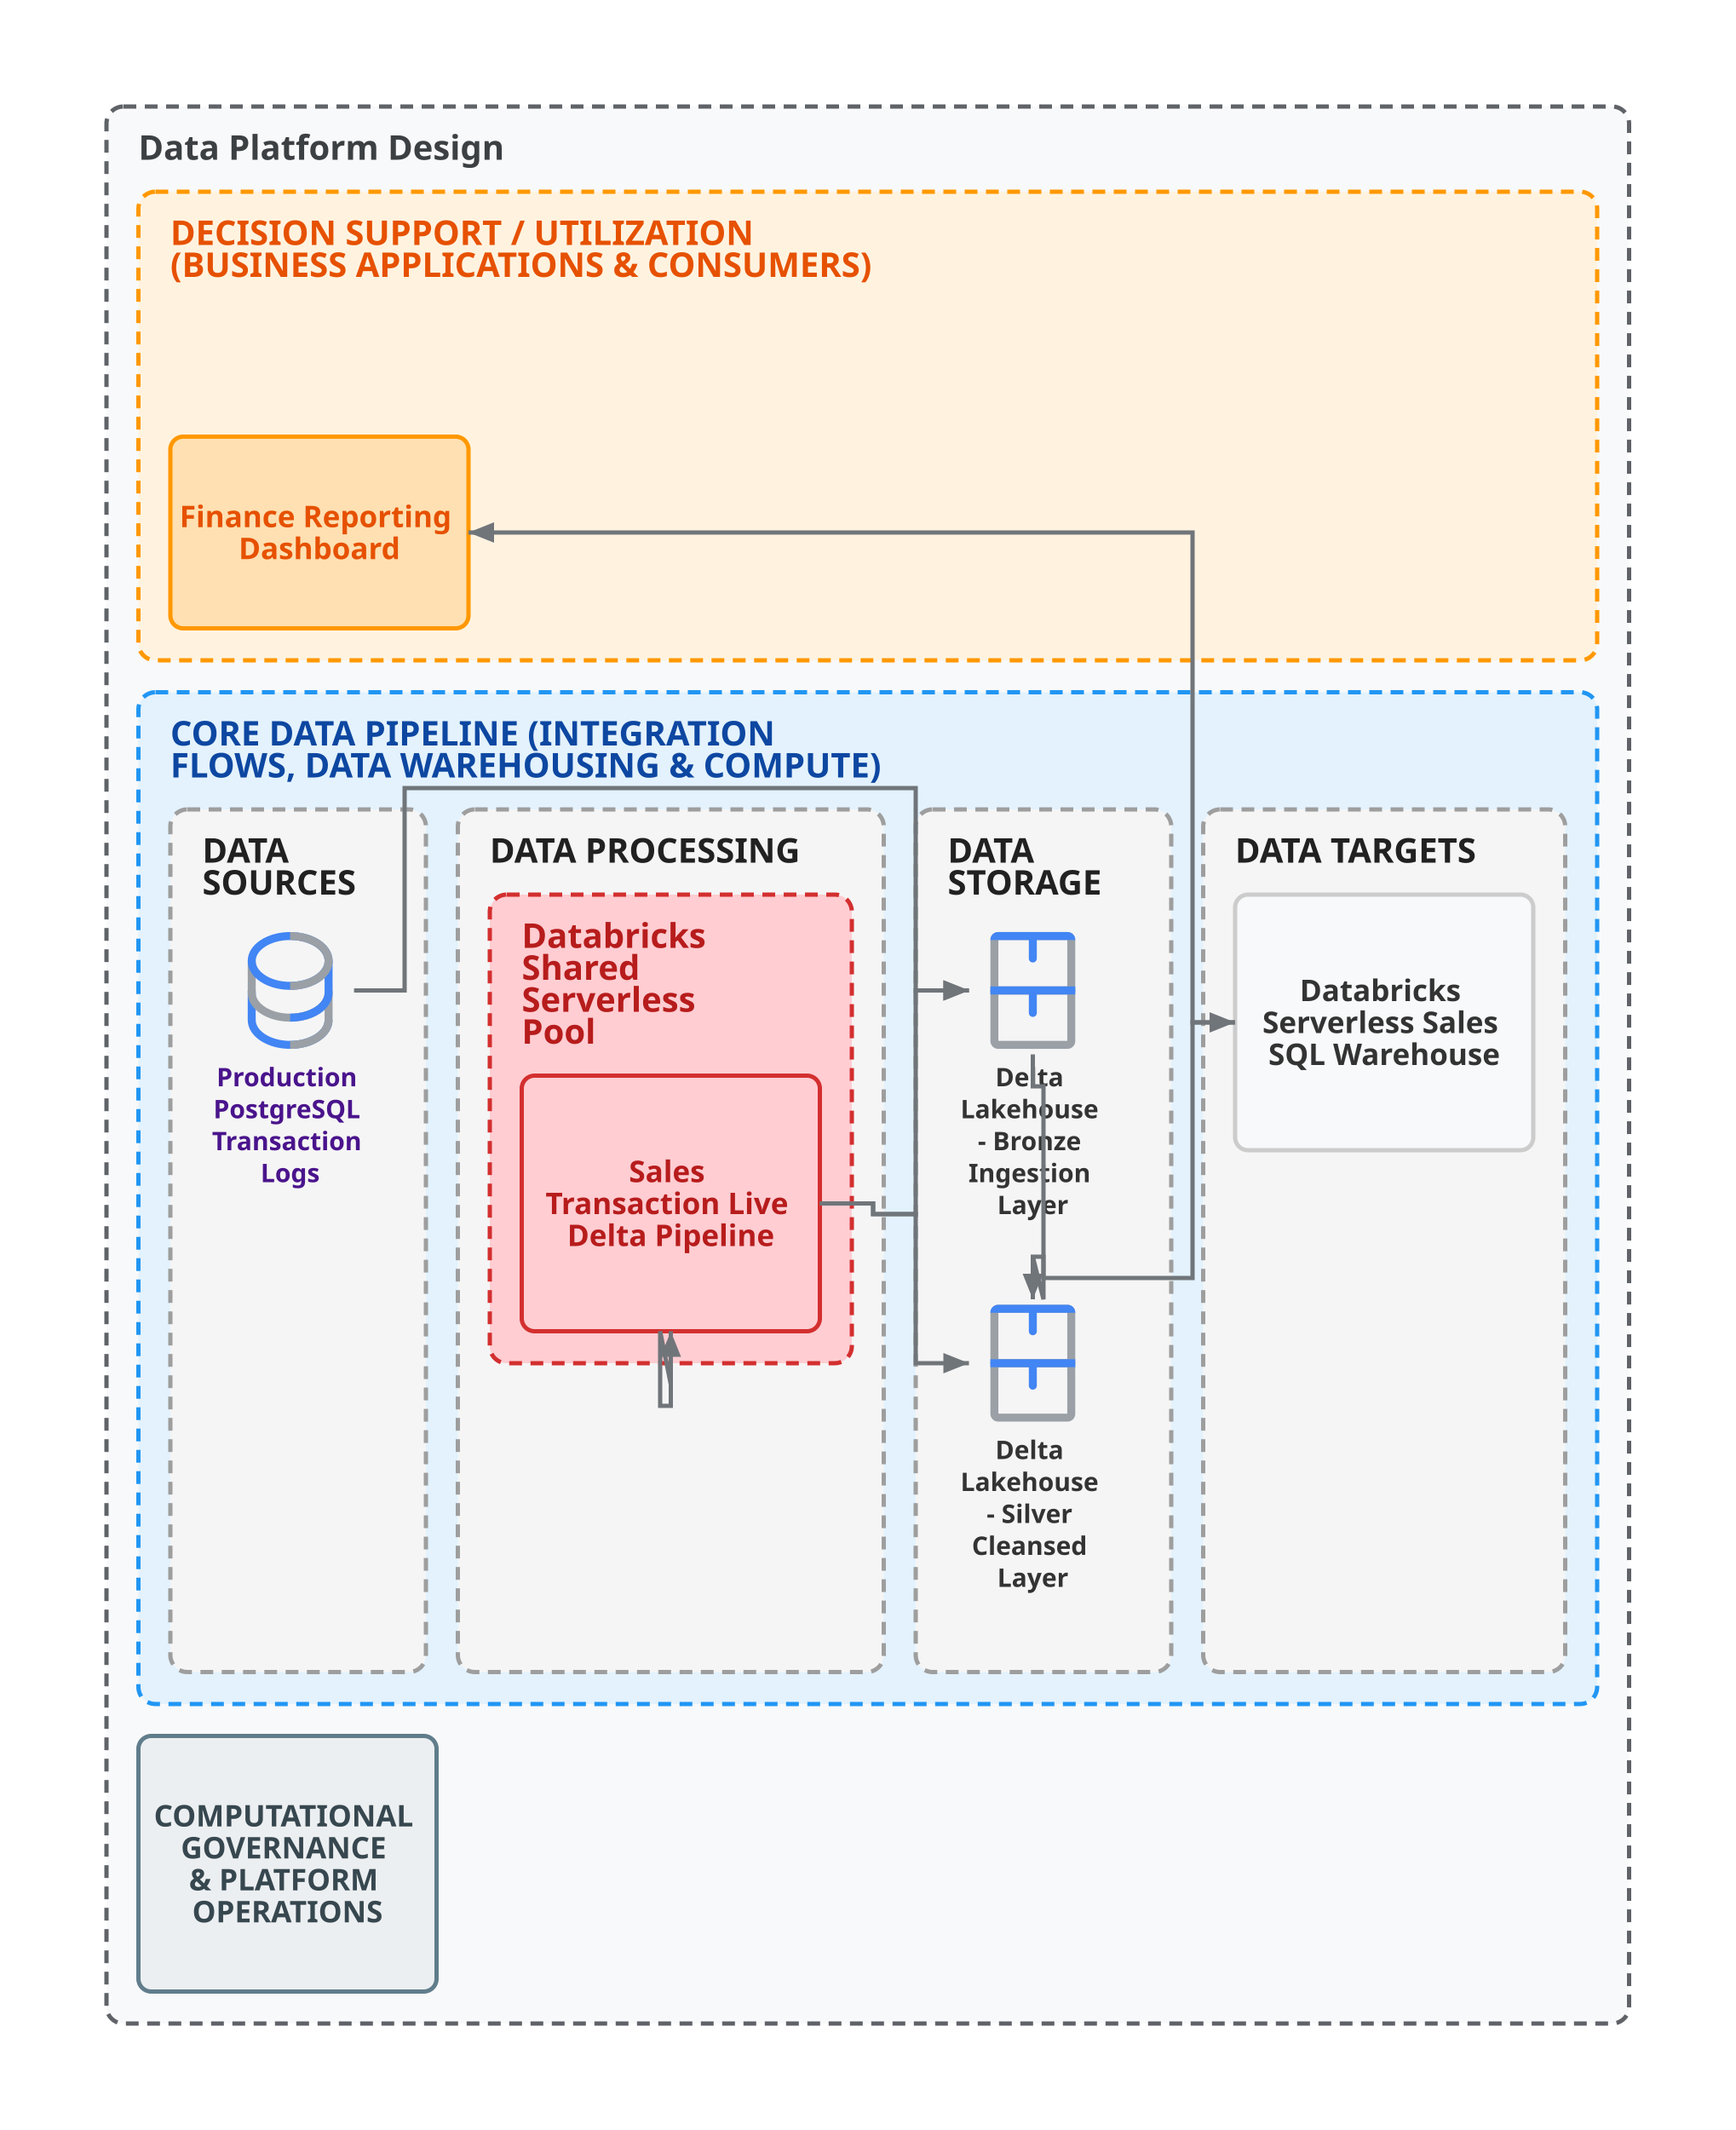
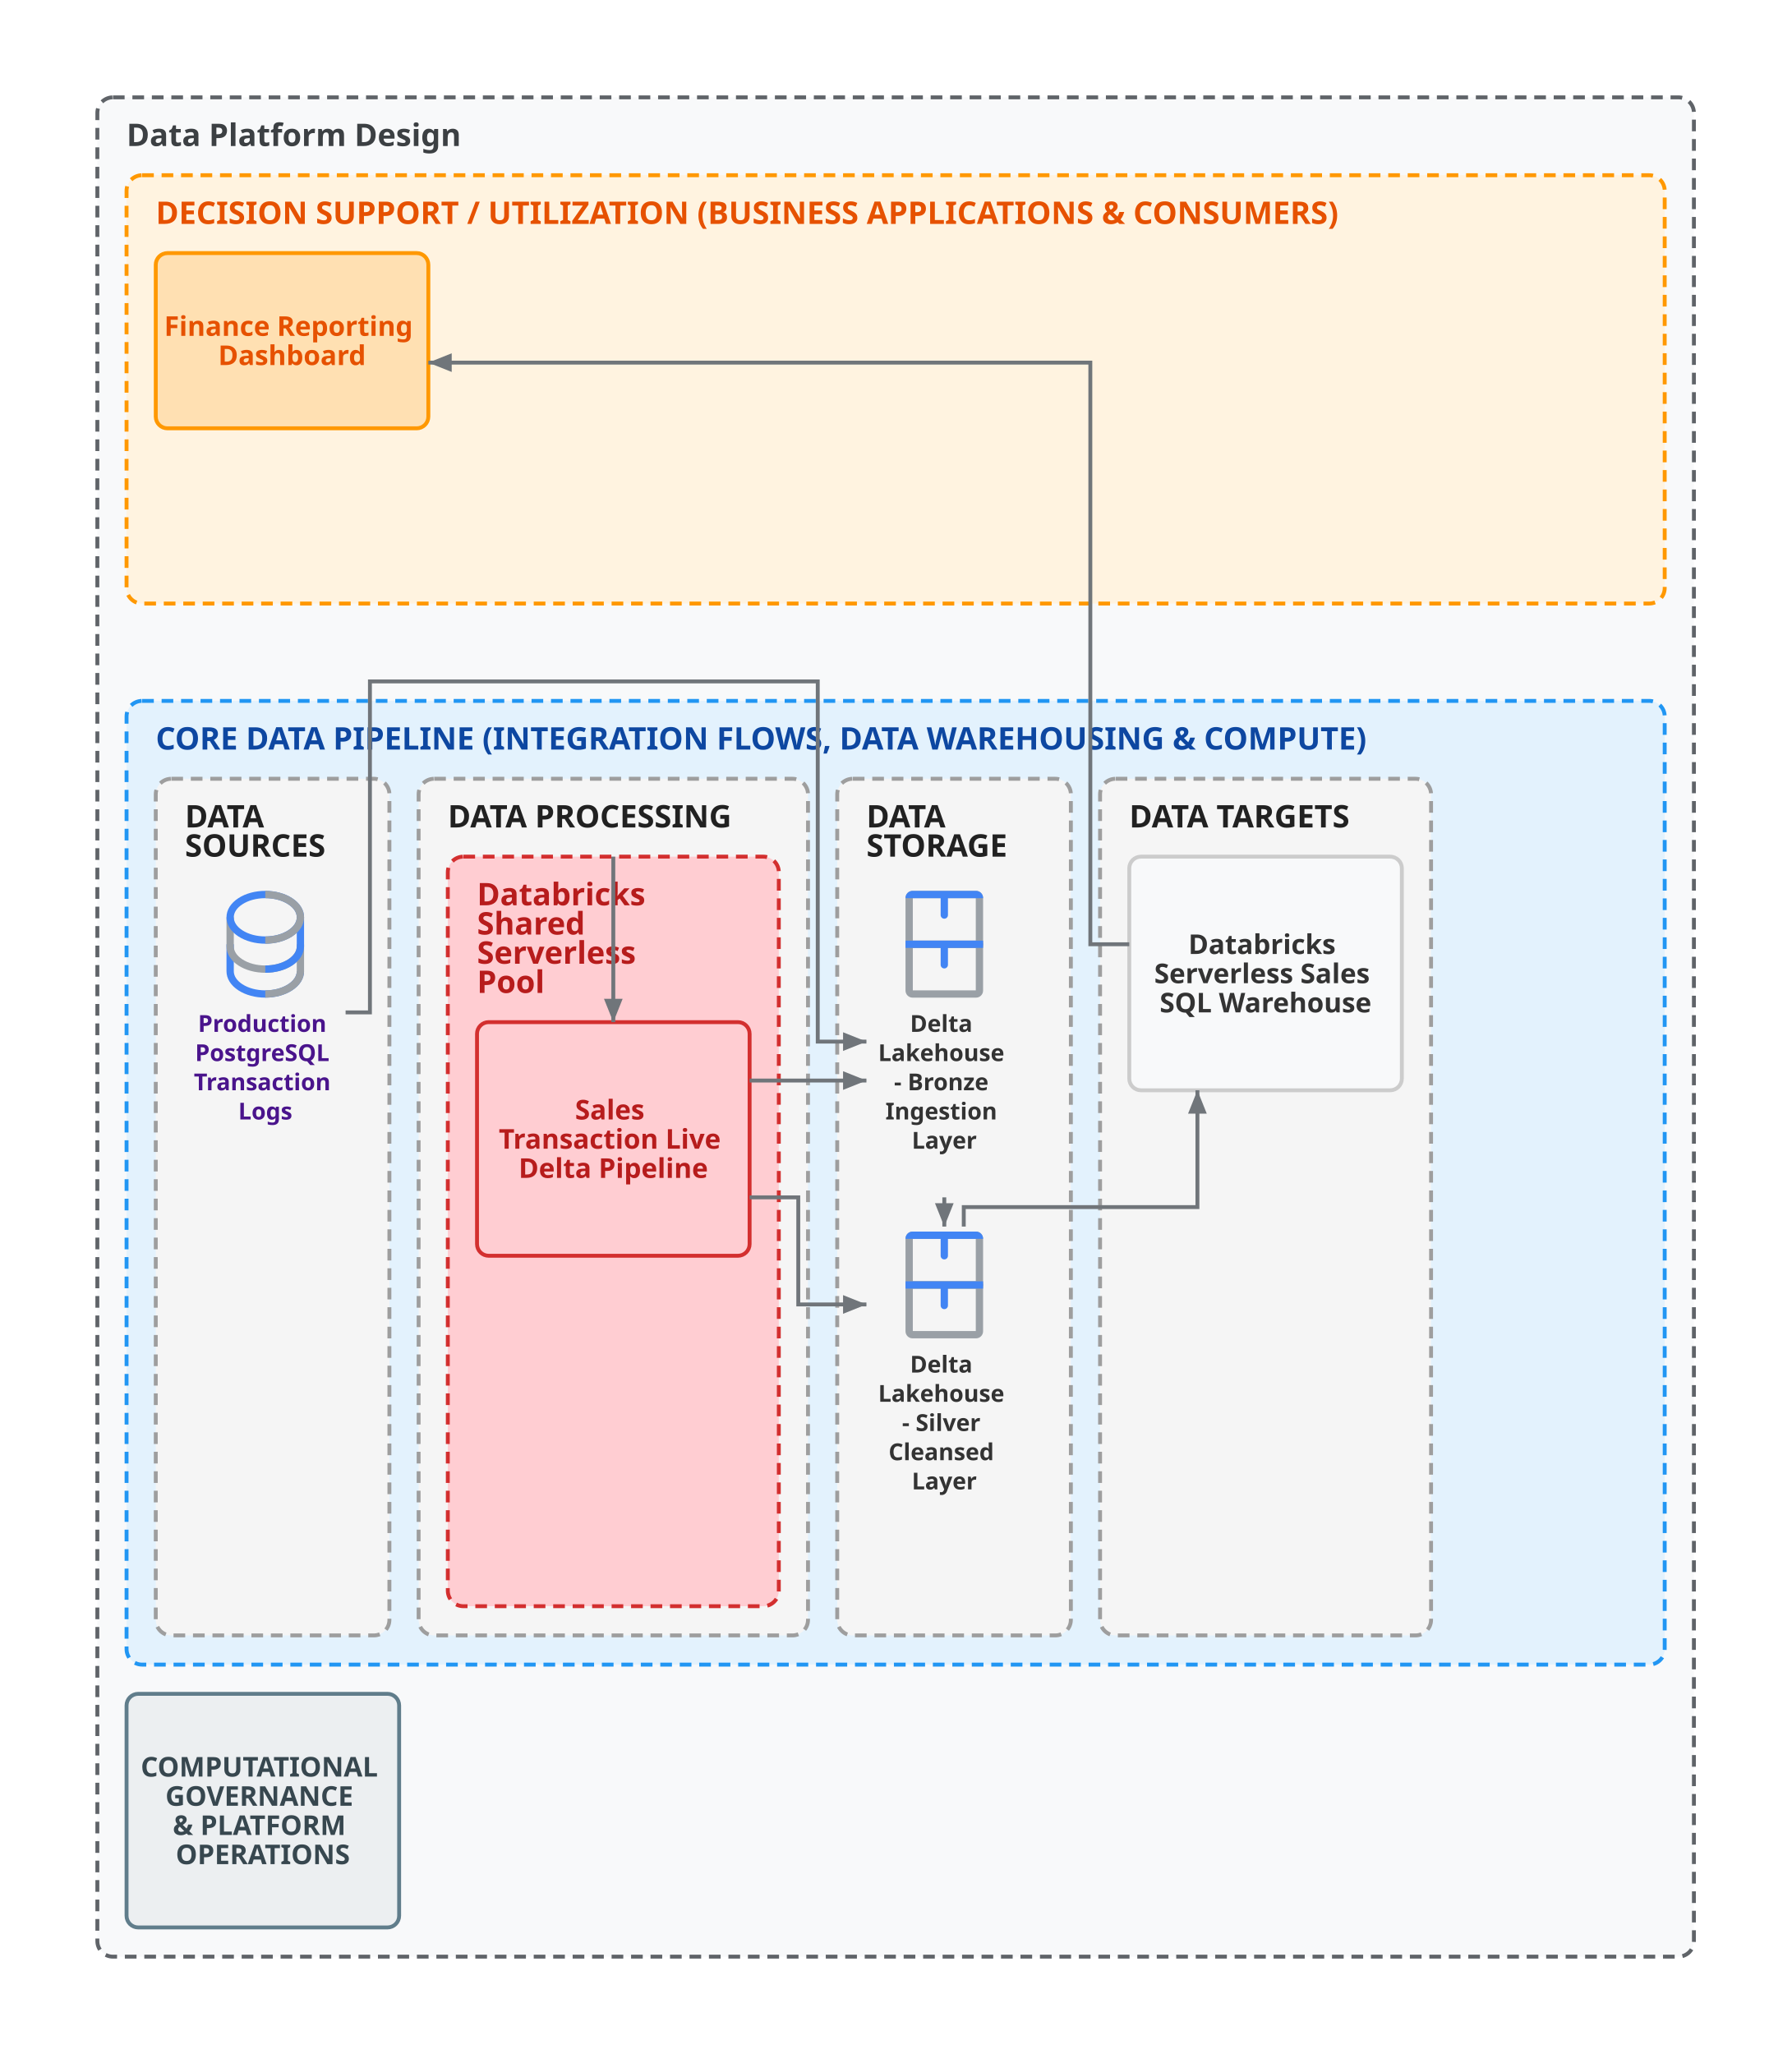
- <svg xmlns="http://www.w3.org/2000/svg" width="815" height="1000">
+ <svg xmlns="http://www.w3.org/2000/svg" width="920" height="1055">
  <defs>
    <marker id="arrow" viewBox="0 0 10 10" refX="10" refY="5" markerWidth="6" markerHeight="6" orient="auto-start-reverse">
      <path d="M 0 1 L 10 5 L 0 9 z" fill="#70757A" />
    </marker>
  </defs>
-   <rect x="50" y="50" width="715" height="900" fill="#F8F9FA" stroke="#5F6368" stroke-width="2" stroke-dasharray="6,4" rx="8" />
+   <rect x="50" y="50" width="820" height="955" fill="#F8F9FA" stroke="#5F6368" stroke-width="2" stroke-dasharray="6,4" rx="8" />
  <text x="65" y="75" font-family="sans-serif" font-size="16" fill="#3C4043" font-weight="bold" text-anchor="start">
    <tspan x="65" dy="0">Data Platform Design</tspan>
  </text>
-   <rect x="65" y="90" width="685" height="220" fill="#fff3e0" stroke="#ff9800" stroke-width="2" stroke-dasharray="6,4" rx="8" />
+   <rect x="65" y="90" width="790" height="220" fill="#fff3e0" stroke="#ff9800" stroke-width="2" stroke-dasharray="6,4" rx="8" />
  <text x="80" y="115" font-family="sans-serif" font-size="16" fill="#e65100" font-weight="bold" text-anchor="start">
-     <tspan x="80" dy="0">DECISION SUPPORT / UTILIZATION</tspan>
-     <tspan x="80" dy="15.0">(BUSINESS APPLICATIONS &amp; CONSUMERS)</tspan>
+     <tspan x="80" dy="0">DECISION SUPPORT / UTILIZATION (BUSINESS APPLICATIONS &amp; CONSUMERS)</tspan>
  </text>
-   <rect x="80" y="205" width="140" height="90" fill="#ffe0b2" stroke="#ff9800" stroke-width="2" rx="6" />
-   <text x="150.0" y="247.5" font-family="sans-serif" font-size="14" fill="#e65100" font-weight="bold" text-anchor="middle">
+   <rect x="80" y="130" width="140" height="90" fill="#ffe0b2" stroke="#ff9800" stroke-width="2" rx="6" />
+   <text x="150.0" y="172.5" font-family="sans-serif" font-size="14" fill="#e65100" font-weight="bold" text-anchor="middle">
    <tspan x="150.0" dy="0">Finance Reporting</tspan>
    <tspan x="150.0" dy="15.0">Dashboard</tspan>
  </text>
-   <rect x="65" y="325" width="685" height="475" fill="#e3f2fd" stroke="#2196f3" stroke-width="2" stroke-dasharray="6,4" rx="8" />
-   <text x="80" y="350" font-family="sans-serif" font-size="16" fill="#0d47a1" font-weight="bold" text-anchor="start">
-     <tspan x="80" dy="0">CORE DATA PIPELINE (INTEGRATION</tspan>
-     <tspan x="80" dy="15.0">FLOWS, DATA WAREHOUSING &amp; COMPUTE)</tspan>
+   <rect x="65" y="360" width="790" height="495" fill="#e3f2fd" stroke="#2196f3" stroke-width="2" stroke-dasharray="6,4" rx="8" />
+   <text x="80" y="385" font-family="sans-serif" font-size="16" fill="#0d47a1" font-weight="bold" text-anchor="start">
+     <tspan x="80" dy="0">CORE DATA PIPELINE (INTEGRATION FLOWS, DATA WAREHOUSING &amp; COMPUTE)</tspan>
  </text>
-   <rect x="80" y="380" width="120" height="405" fill="#f5f5f5" stroke="#9e9e9e" stroke-width="2" stroke-dasharray="6,4" rx="8" />
-   <text x="95" y="405" font-family="sans-serif" font-size="16" fill="#212121" font-weight="bold" text-anchor="start">
+   <rect x="80" y="400" width="120" height="440" fill="#f5f5f5" stroke="#9e9e9e" stroke-width="2" stroke-dasharray="6,4" rx="8" />
+   <text x="95" y="425" font-family="sans-serif" font-size="16" fill="#212121" font-weight="bold" text-anchor="start">
    <tspan x="95" dy="0">DATA</tspan>
    <tspan x="95" dy="15.0">SOURCES</tspan>
  </text>
-   <svg x="106.25" y="435" width="60" height="60" viewBox="0 0 512 512">
+   <svg x="106.25" y="455" width="60" height="60" viewBox="0 0 512 512">
    <defs>
      <style>
      .st0 {
        fill: none;
      }

      .st1 {
        fill: #4285f4;
      }

      .st2 {
        fill: #9aa0a6;
      }
    </style>
    </defs>
    <g id="bounding_box">
      <rect class="st0" width="512" height="512" />
    </g>
    <g id="art">
      <path class="st1" d="M256,490c-44.2,0-85.9-11.3-117.6-31.8-33.8-21.9-52.4-51.7-52.4-84v-118.2h32v118.2c0,21,13.4,41.3,37.8,57.1,26.5,17.2,62.1,26.7,100.2,26.7s73.7-9.5,100.2-26.7c24.4-15.8,37.8-36.1,37.8-57.1h32c0,32.3-18.6,62.1-52.4,84-31.6,20.5-73.4,31.8-117.6,31.8Z" />
      <path class="st2" d="M256,381c-44.2,0-85.9-11.3-117.6-31.8-33.8-21.9-52.4-51.7-52.4-84v-127.3h32v127.3c0,21,13.4,41.3,37.8,57.1,26.5,17.2,62.1,26.7,100.2,26.7s73.7-9.5,100.2-26.7c24.4-15.8,37.8-36.1,37.8-57.1h32c0,32.3-18.6,62.1-52.4,84-31.6,20.5-73.4,31.8-117.6,31.8Z" />
      <path class="st2" d="M256,490v-32c38.1,0,73.7-9.5,100.2-26.7,24.4-15.8,37.8-36.1,37.8-57.2v-118.1h32v118.1c0,32.3-18.6,62.1-52.4,84.1-31.6,20.5-73.4,31.8-117.6,31.8h0Z" />
      <path class="st1" d="M256,381v-32c38.1,0,73.7-9.5,100.2-26.7,24.4-15.8,37.8-36.1,37.8-57.2v-127.2h32v127.2c0,32.3-18.6,62.1-52.4,84.1-31.6,20.5-73.4,31.8-117.6,31.8h0Z" />
      <path class="st1" d="M256,253.6c-44.2,0-85.9-11.3-117.6-31.8-33.8-21.9-52.4-51.7-52.4-84s18.6-62.1,52.4-84c31.6-20.5,73.4-31.8,117.6-31.8s86,11.3,117.6,31.8c33.8,21.9,52.4,51.7,52.4,84s-18.6,62.1-52.4,84c-31.6,20.5-73.4,31.8-117.6,31.8ZM256,54c-38.1,0-73.7,9.5-100.2,26.7-24.4,15.8-37.8,36.1-37.8,57.1s13.4,41.3,37.8,57.1c26.5,17.2,62.1,26.7,100.2,26.7s73.7-9.5,100.2-26.7c24.4-15.8,37.8-36.1,37.8-57.1s-13.4-41.3-37.8-57.1c-26.5-17.2-62.1-26.7-100.2-26.7Z" />
      <path class="st2" d="M256,253.8v-32c38.1,0,73.7-9.5,100.2-26.7,24.4-15.8,37.8-36.2,37.8-57.2s-13.4-41.4-37.8-57.2c-26.5-17.2-62.1-26.7-100.2-26.7v-32c44.2,0,86,11.3,117.6,31.8,33.8,21.9,52.4,51.8,52.4,84.1s-18.6,62.1-52.4,84.1c-31.6,20.5-73.4,31.8-117.6,31.8h0Z" />
    </g>
  </svg>
-   <text x="136.25" y="510" font-family="sans-serif" font-size="12" fill="#4a148c" font-weight="bold" text-anchor="middle">
+   <text x="136.25" y="530" font-family="sans-serif" font-size="12" fill="#4a148c" font-weight="bold" text-anchor="middle">
    <tspan x="136.25" dy="0">Production</tspan>
    <tspan x="136.25" dy="15.0">PostgreSQL</tspan>
    <tspan x="136.25" dy="15.0">Transaction</tspan>
    <tspan x="136.25" dy="15.0">Logs</tspan>
  </text>
-   <rect x="215" y="380" width="200" height="405" fill="#f5f5f5" stroke="#9e9e9e" stroke-width="2" stroke-dasharray="6,4" rx="8" />
-   <text x="230" y="405" font-family="sans-serif" font-size="16" fill="#212121" font-weight="bold" text-anchor="start">
+   <rect x="215" y="400" width="200" height="440" fill="#f5f5f5" stroke="#9e9e9e" stroke-width="2" stroke-dasharray="6,4" rx="8" />
+   <text x="230" y="425" font-family="sans-serif" font-size="16" fill="#212121" font-weight="bold" text-anchor="start">
    <tspan x="230" dy="0">DATA PROCESSING</tspan>
  </text>
-   <rect x="230" y="420" width="170" height="220" fill="#ffcdd2" stroke="#d32f2f" stroke-width="2" stroke-dasharray="6,4" rx="8" />
-   <text x="245" y="445" font-family="sans-serif" font-size="16" fill="#b71c1c" font-weight="bold" text-anchor="start">
+   <rect x="230" y="440" width="170" height="385.0" fill="#ffcdd2" stroke="#d32f2f" stroke-width="2" stroke-dasharray="6,4" rx="8" />
+   <text x="245" y="465" font-family="sans-serif" font-size="16" fill="#b71c1c" font-weight="bold" text-anchor="start">
    <tspan x="245" dy="0">Databricks</tspan>
    <tspan x="245" dy="15.0">Shared</tspan>
    <tspan x="245" dy="15.0">Serverless</tspan>
    <tspan x="245" dy="15.0">Pool</tspan>
  </text>
-   <rect x="245" y="505" width="140" height="120" fill="#ffcdd2" stroke="#d32f2f" stroke-width="2" rx="6" />
-   <text x="315.0" y="555.0" font-family="sans-serif" font-size="14" fill="#b71c1c" font-weight="bold" text-anchor="middle">
+   <rect x="245" y="525" width="140" height="120" fill="#ffcdd2" stroke="#d32f2f" stroke-width="2" rx="6" />
+   <text x="315.0" y="575.0" font-family="sans-serif" font-size="14" fill="#b71c1c" font-weight="bold" text-anchor="middle">
    <tspan x="315.0" dy="0">Sales</tspan>
    <tspan x="315.0" dy="15.0">Transaction Live</tspan>
    <tspan x="315.0" dy="15.0">Delta Pipeline</tspan>
  </text>
-   <rect x="430" y="380" width="120" height="405" fill="#f5f5f5" stroke="#9e9e9e" stroke-width="2" stroke-dasharray="6,4" rx="8" />
-   <text x="445" y="405" font-family="sans-serif" font-size="16" fill="#212121" font-weight="bold" text-anchor="start">
+   <rect x="430" y="400" width="120" height="440" fill="#f5f5f5" stroke="#9e9e9e" stroke-width="2" stroke-dasharray="6,4" rx="8" />
+   <text x="445" y="425" font-family="sans-serif" font-size="16" fill="#212121" font-weight="bold" text-anchor="start">
    <tspan x="445" dy="0">DATA</tspan>
    <tspan x="445" dy="15.0">STORAGE</tspan>
  </text>
-   <svg x="455.0" y="435" width="60" height="60" viewBox="0 0 512 512">
+   <svg x="455.0" y="455" width="60" height="60" viewBox="0 0 512 512">
    <g id="bounding_box">
      <rect width="512" height="512" fill="none" />
    </g>
    <g id="art">
      <path d="M410,272H102c-8.837,0-16-7.163-16-16V53c0-17.121,13.879-31,31-31h278c17.121,0,31,13.879,31,31v203c0,8.837-7.163,16-16,16ZM118,240h276V54H118v186Z" fill="#9aa0a6" />
      <path d="M395,490H117c-17.121,0-31-13.879-31-31v-203c0-8.837,7.163-16,16-16h308c8.837,0,16,7.163,16,16v203c0,17.121-13.879,31-31,31ZM118,458h276v-186H118v186Z" fill="#9aa0a6" />
      <path d="M426,240H86v32h154v74c0,8.837,7.163,16,16,16s16-7.163,16-16v-74h154v-32Z" fill="#4285f4" />
      <path d="M426,53c0-17.121-13.879-31-31-31H117c-17.121,0-31,13.879-31,31v1h154v74c0,8.837,7.163,16,16,16s16-7.163,16-16V54h154v-1Z" fill="#4285f4" />
    </g>
  </svg>
-   <text x="485.0" y="510" font-family="sans-serif" font-size="12" fill="#333333" font-weight="bold" text-anchor="middle">
+   <text x="485.0" y="530" font-family="sans-serif" font-size="12" fill="#333333" font-weight="bold" text-anchor="middle">
    <tspan x="485.0" dy="0">Delta</tspan>
    <tspan x="485.0" dy="15.0">Lakehouse</tspan>
    <tspan x="485.0" dy="15.0">- Bronze</tspan>
    <tspan x="485.0" dy="15.0">Ingestion</tspan>
    <tspan x="485.0" dy="15.0">Layer</tspan>
  </text>
-   <svg x="455.0" y="610" width="60" height="60" viewBox="0 0 512 512">
+   <svg x="455.0" y="630" width="60" height="60" viewBox="0 0 512 512">
    <g id="bounding_box">
      <rect width="512" height="512" fill="none" />
    </g>
    <g id="art">
      <path d="M410,272H102c-8.837,0-16-7.163-16-16V53c0-17.121,13.879-31,31-31h278c17.121,0,31,13.879,31,31v203c0,8.837-7.163,16-16,16ZM118,240h276V54H118v186Z" fill="#9aa0a6" />
      <path d="M395,490H117c-17.121,0-31-13.879-31-31v-203c0-8.837,7.163-16,16-16h308c8.837,0,16,7.163,16,16v203c0,17.121-13.879,31-31,31ZM118,458h276v-186H118v186Z" fill="#9aa0a6" />
      <path d="M426,240H86v32h154v74c0,8.837,7.163,16,16,16s16-7.163,16-16v-74h154v-32Z" fill="#4285f4" />
      <path d="M426,53c0-17.121-13.879-31-31-31H117c-17.121,0-31,13.879-31,31v1h154v74c0,8.837,7.163,16,16,16s16-7.163,16-16V54h154v-1Z" fill="#4285f4" />
    </g>
  </svg>
-   <text x="485.0" y="685" font-family="sans-serif" font-size="12" fill="#333333" font-weight="bold" text-anchor="middle">
+   <text x="485.0" y="705" font-family="sans-serif" font-size="12" fill="#333333" font-weight="bold" text-anchor="middle">
    <tspan x="485.0" dy="0">Delta</tspan>
    <tspan x="485.0" dy="15.0">Lakehouse</tspan>
    <tspan x="485.0" dy="15.0">- Silver</tspan>
    <tspan x="485.0" dy="15.0">Cleansed</tspan>
    <tspan x="485.0" dy="15.0">Layer</tspan>
  </text>
-   <rect x="565" y="380" width="170" height="405" fill="#f5f5f5" stroke="#9e9e9e" stroke-width="2" stroke-dasharray="6,4" rx="8" />
-   <text x="580" y="405" font-family="sans-serif" font-size="16" fill="#212121" font-weight="bold" text-anchor="start">
+   <rect x="565" y="400" width="170" height="440" fill="#f5f5f5" stroke="#9e9e9e" stroke-width="2" stroke-dasharray="6,4" rx="8" />
+   <text x="580" y="425" font-family="sans-serif" font-size="16" fill="#212121" font-weight="bold" text-anchor="start">
    <tspan x="580" dy="0">DATA TARGETS</tspan>
  </text>
-   <rect x="580" y="420" width="140" height="120" fill="#f8f9fa" stroke="#cccccc" stroke-width="2" rx="6" />
-   <text x="650.0" y="470.0" font-family="sans-serif" font-size="14" fill="#333333" font-weight="bold" text-anchor="middle">
+   <rect x="580" y="440" width="140" height="120" fill="#f8f9fa" stroke="#cccccc" stroke-width="2" rx="6" />
+   <text x="650.0" y="490.0" font-family="sans-serif" font-size="14" fill="#333333" font-weight="bold" text-anchor="middle">
    <tspan x="650.0" dy="0">Databricks</tspan>
    <tspan x="650.0" dy="15.0">Serverless Sales</tspan>
    <tspan x="650.0" dy="15.0">SQL Warehouse</tspan>
  </text>
-   <rect x="65" y="815" width="140" height="120" fill="#eceff1" stroke="#607d8b" stroke-width="2" rx="6" />
-   <text x="135.0" y="857.5" font-family="sans-serif" font-size="14" fill="#37474f" font-weight="bold" text-anchor="middle">
+   <rect x="65" y="870" width="140" height="120" fill="#eceff1" stroke="#607d8b" stroke-width="2" rx="6" />
+   <text x="135.0" y="912.5" font-family="sans-serif" font-size="14" fill="#37474f" font-weight="bold" text-anchor="middle">
    <tspan x="135.0" dy="0">COMPUTATIONAL</tspan>
    <tspan x="135.0" dy="15.0">GOVERNANCE</tspan>
    <tspan x="135.0" dy="15.0">&amp; PLATFORM</tspan>
    <tspan x="135.0" dy="15.0">OPERATIONS</tspan>
  </text>
-   <path d="M 166.25 465.0 L 190 465.0 L 190 370 L 430 370 L 430 465.0 L 455.0 465.0" fill="none" stroke="#70757A" stroke-width="2" marker-end="url(#arrow)" />
-   <path d="M 485.0 495 L 485.0 510 L 490 510 L 490 610 L 485.0 590 L 485.0 610" fill="none" stroke="#70757A" stroke-width="2" marker-end="url(#arrow)" />
-   <path d="M 485.0 610 L 485.0 590 L 490 590 L 490 600 L 560 600 L 560 480.0 L 580 480.0" fill="none" stroke="#70757A" stroke-width="2" marker-end="url(#arrow)" />
-   <path d="M 580 480.0 L 560 480.0 L 560 250 L 220 250.0" fill="none" stroke="#70757A" stroke-width="2" marker-end="url(#arrow)" />
-   <path d="M 315.0 640 L 315.0 660 L 310 660 L 310 625 L 315.0 650 L 315.0 625" fill="none" stroke="#70757A" stroke-width="2" marker-end="url(#arrow)" />
-   <path d="M 385 565.0 L 410 565.0 L 410 570 L 430 570 L 430 465.0 L 455.0 465.0" fill="none" stroke="#70757A" stroke-width="2" marker-end="url(#arrow)" />
-   <path d="M 385 565.0 L 410 565.0 L 410 570 L 430 570 L 430 640.0 L 455.0 640.0" fill="none" stroke="#70757A" stroke-width="2" marker-end="url(#arrow)" />
+   <path d="M 177.5 520.0 L 190 520.0 L 190 350 L 420 350 L 420 535.0 L 445 535.0" fill="none" stroke="#70757A" stroke-width="2" marker-end="url(#arrow)" />
+   <path d="M 315.0 440 L 315.0 525" fill="none" stroke="#70757A" stroke-width="2" marker-end="url(#arrow)" />
+   <path d="M 385 555.0 L 445 555.0" fill="none" stroke="#70757A" stroke-width="2" marker-end="url(#arrow)" />
+   <path d="M 385 615.0 L 410 615.0 L 410 670.0 L 445 670.0" fill="none" stroke="#70757A" stroke-width="2" marker-end="url(#arrow)" />
+   <path d="M 485.0 615 L 485.0 630" fill="none" stroke="#70757A" stroke-width="2" marker-end="url(#arrow)" />
+   <path d="M 495.0 630 L 495.0 620 L 615.0 620 L 615.0 560" fill="none" stroke="#70757A" stroke-width="2" marker-end="url(#arrow)" />
+   <path d="M 580 485.0 L 560 485.0 L 560 186.25 L 220 186.25" fill="none" stroke="#70757A" stroke-width="2" marker-end="url(#arrow)" />
</svg>
